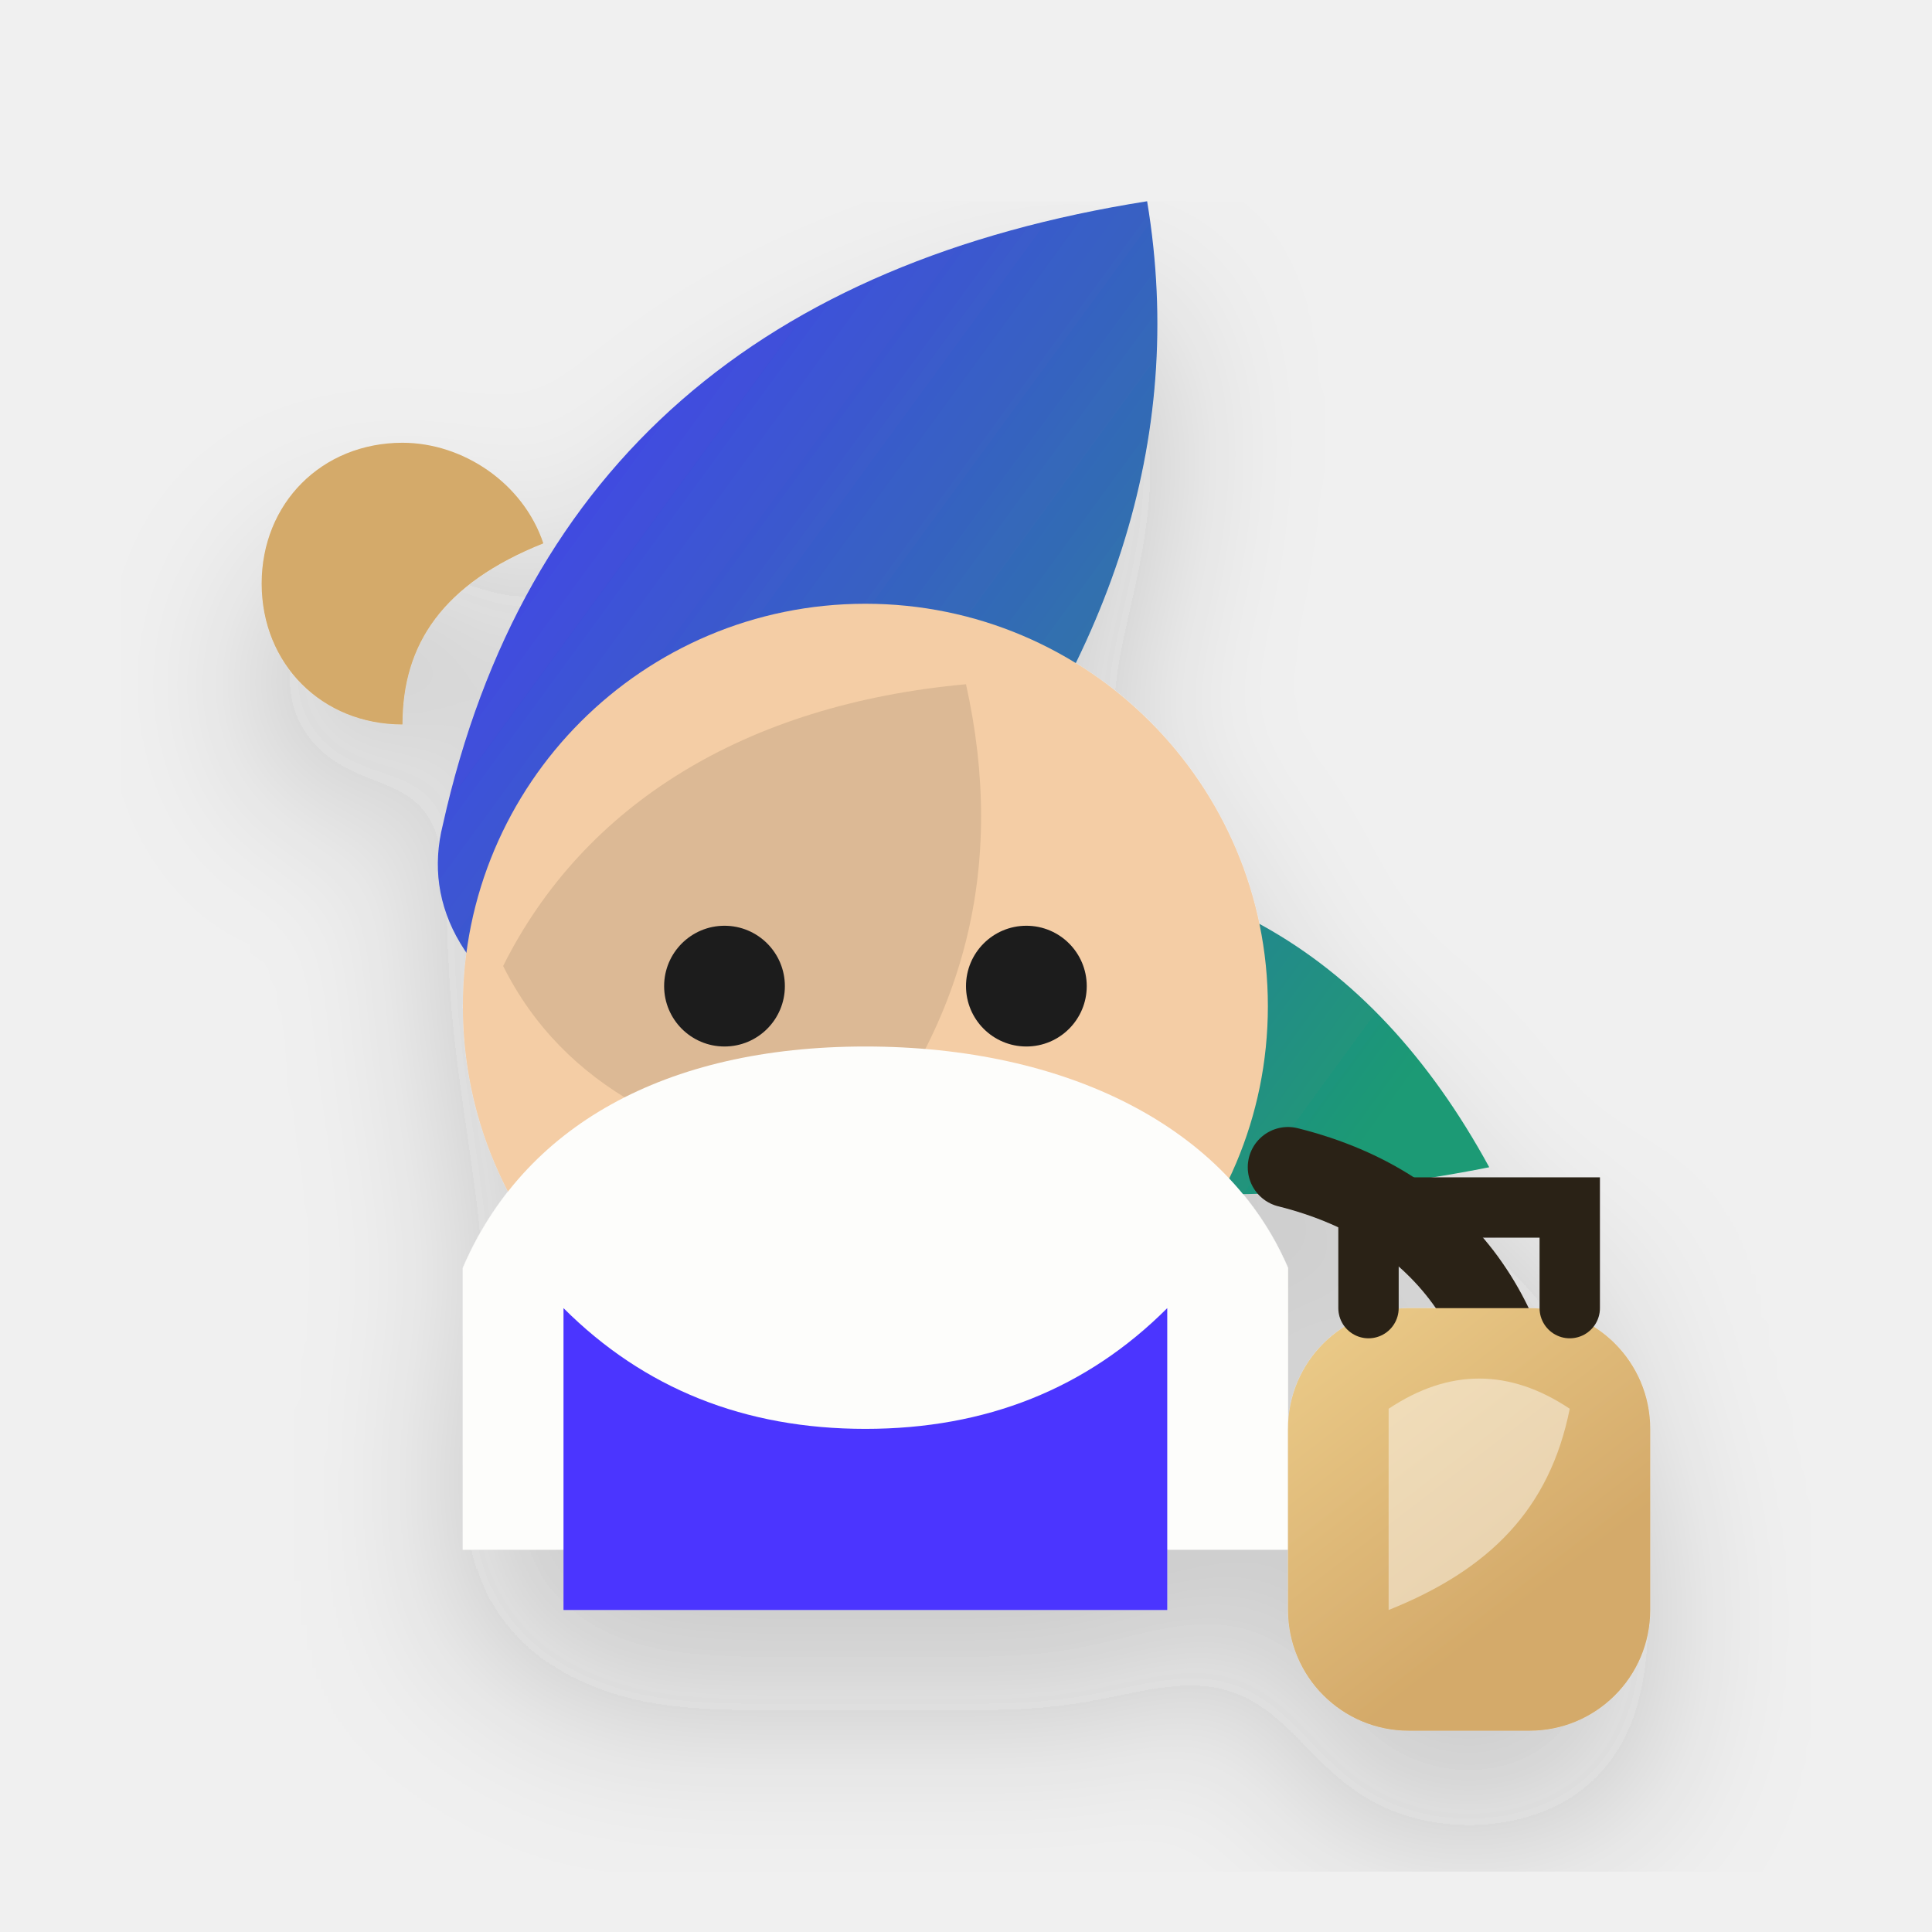
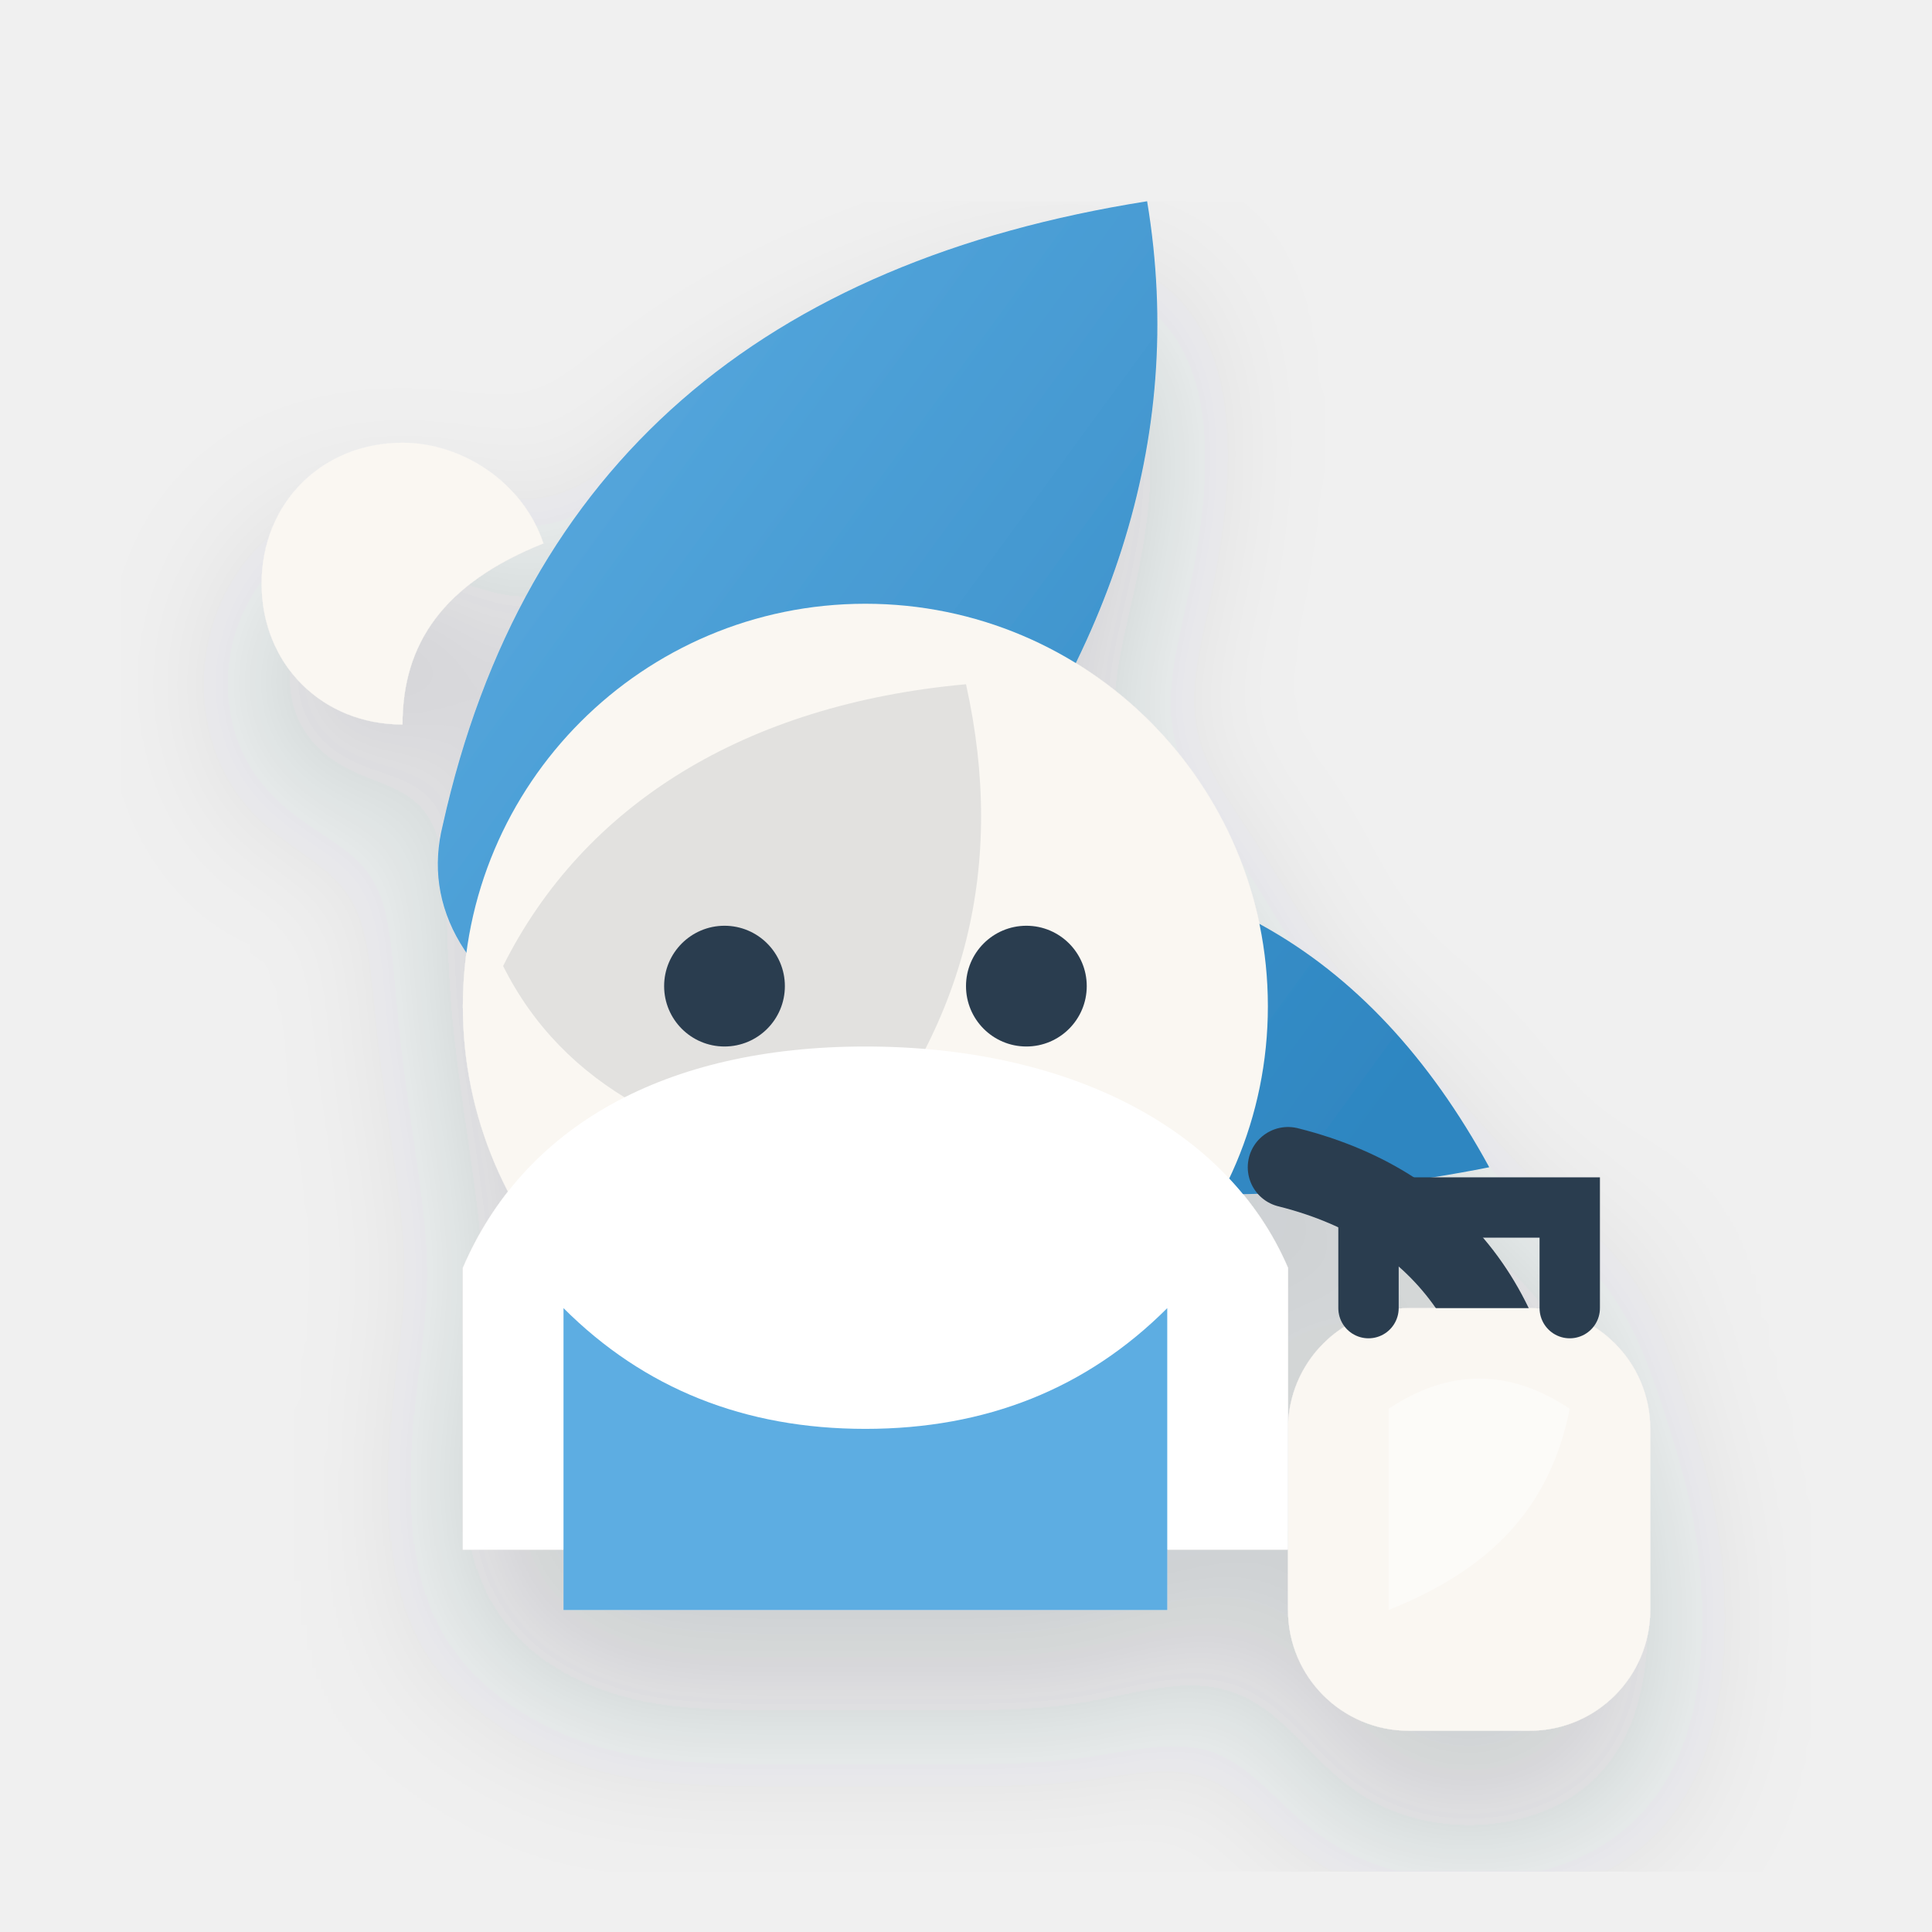
<svg xmlns="http://www.w3.org/2000/svg" viewBox="0 0 96 96" role="img" aria-labelledby="title desc">
  <defs>
    <linearGradient id="cap" x1="18" y1="16" x2="70" y2="54" gradientUnits="userSpaceOnUse">
-       <stop stop-color="#4b35ff" />
-       <stop offset="1" stop-color="#1d9a74" />
+       <stop stop-color="#5DADE2" />
+       <stop offset="1" stop-color="#2E86C1" />
    </linearGradient>
    <linearGradient id="light" x1="58" y1="52" x2="78" y2="78" gradientUnits="userSpaceOnUse">
-       <stop stop-color="#ffe7a3" />
-       <stop offset="1" stop-color="#d4aa6a" />
+       <stop stop-color="#FAF7F2" />
+       <stop offset="1" stop-color="#FAF7F2" />
    </linearGradient>
    <filter id="shadow" x="6" y="5" width="84" height="88" color-interpolation-filters="sRGB" filterUnits="userSpaceOnUse">
-       <feDropShadow dx="0" dy="5" stdDeviation="4" flood-color="#1d1d1f" flood-opacity=".18" />
+       <feDropShadow dx="0" dy="5" stdDeviation="4" flood-color="#2C3E50" flood-opacity=".18" />
    </filter>
  </defs>
  <g filter="url(#shadow)">
    <path fill="url(#cap)" d="M22 41c4-18 16-28 35-31 2 12-2 23-10 33 12-1 21 4 27 15-15 3-30 1-45-6-6-3-8-7-7-11Z" />
-     <circle cx="43" cy="50" r="20" fill="#f4cda5" />
-     <path fill="#2c2416" d="M25 48c4-8 12-13 23-14 2 9 0 17-6 24-8-1-14-4-17-10Z" opacity=".12" />
-     <circle cx="36" cy="49" r="3" fill="#1d1d1f" />
-     <circle cx="51" cy="49" r="3" fill="#1d1d1f" />
-     <path fill="none" stroke="#7a4c2a" stroke-linecap="round" stroke-width="3" d="M39 59c5 4 11 4 16 0" />
-     <path fill="#fdfdfb" d="M23 63c3-7 10-11 20-11s18 4 21 11v14H23V63Z" />
-     <path fill="#4b35ff" d="M28 65c4 4 9 6 15 6s11-2 15-6v15H28V65Z" />
-     <path fill="none" stroke="#2c2416" stroke-linecap="round" stroke-width="4" d="M64 58c8 2 12 8 12 17" />
+     <circle cx="43" cy="50" r="20" fill="#FAF7F2" />
+     <path fill="#2C3E50" d="M25 48c4-8 12-13 23-14 2 9 0 17-6 24-8-1-14-4-17-10Z" opacity=".12" />
+     <circle cx="36" cy="49" r="3" fill="#2C3E50" />
+     <circle cx="51" cy="49" r="3" fill="#2C3E50" />
+     <path fill="none" stroke="#FAF7F2" stroke-linecap="round" stroke-width="3" d="M39 59c5 4 11 4 16 0" />
+     <path fill="#FFFFFF" d="M23 63c3-7 10-11 20-11s18 4 21 11v14H23V63Z" />
+     <path fill="#5DADE2" d="M28 65c4 4 9 6 15 6s11-2 15-6v15H28V65Z" />
+     <path fill="none" stroke="#2C3E50" stroke-linecap="round" stroke-width="4" d="M64 58c8 2 12 8 12 17" />
    <rect width="18" height="21" x="64" y="65" fill="url(#light)" rx="6" />
-     <path fill="none" stroke="#2c2416" stroke-linecap="round" stroke-width="3" d="M68 65v-5h10v5" />
-     <path fill="#fff" d="M69 70c3-2 6-2 9 0-1 5-4 8-9 10V70Z" opacity=".45" />
-     <path fill="#d4aa6a" d="M20 36c-4 0-7-3-7-7s3-7 7-7c3 0 6 2 7 5-5 2-7 5-7 9Z" />
+     <path fill="none" stroke="#2C3E50" stroke-linecap="round" stroke-width="3" d="M68 65v-5h10v5" />
+     <path fill="#FFFFFF" d="M69 70c3-2 6-2 9 0-1 5-4 8-9 10V70Z" opacity=".45" />
+     <path fill="#FAF7F2" d="M20 36c-4 0-7-3-7-7s3-7 7-7c3 0 6 2 7 5-5 2-7 5-7 9Z" />
  </g>
</svg>
